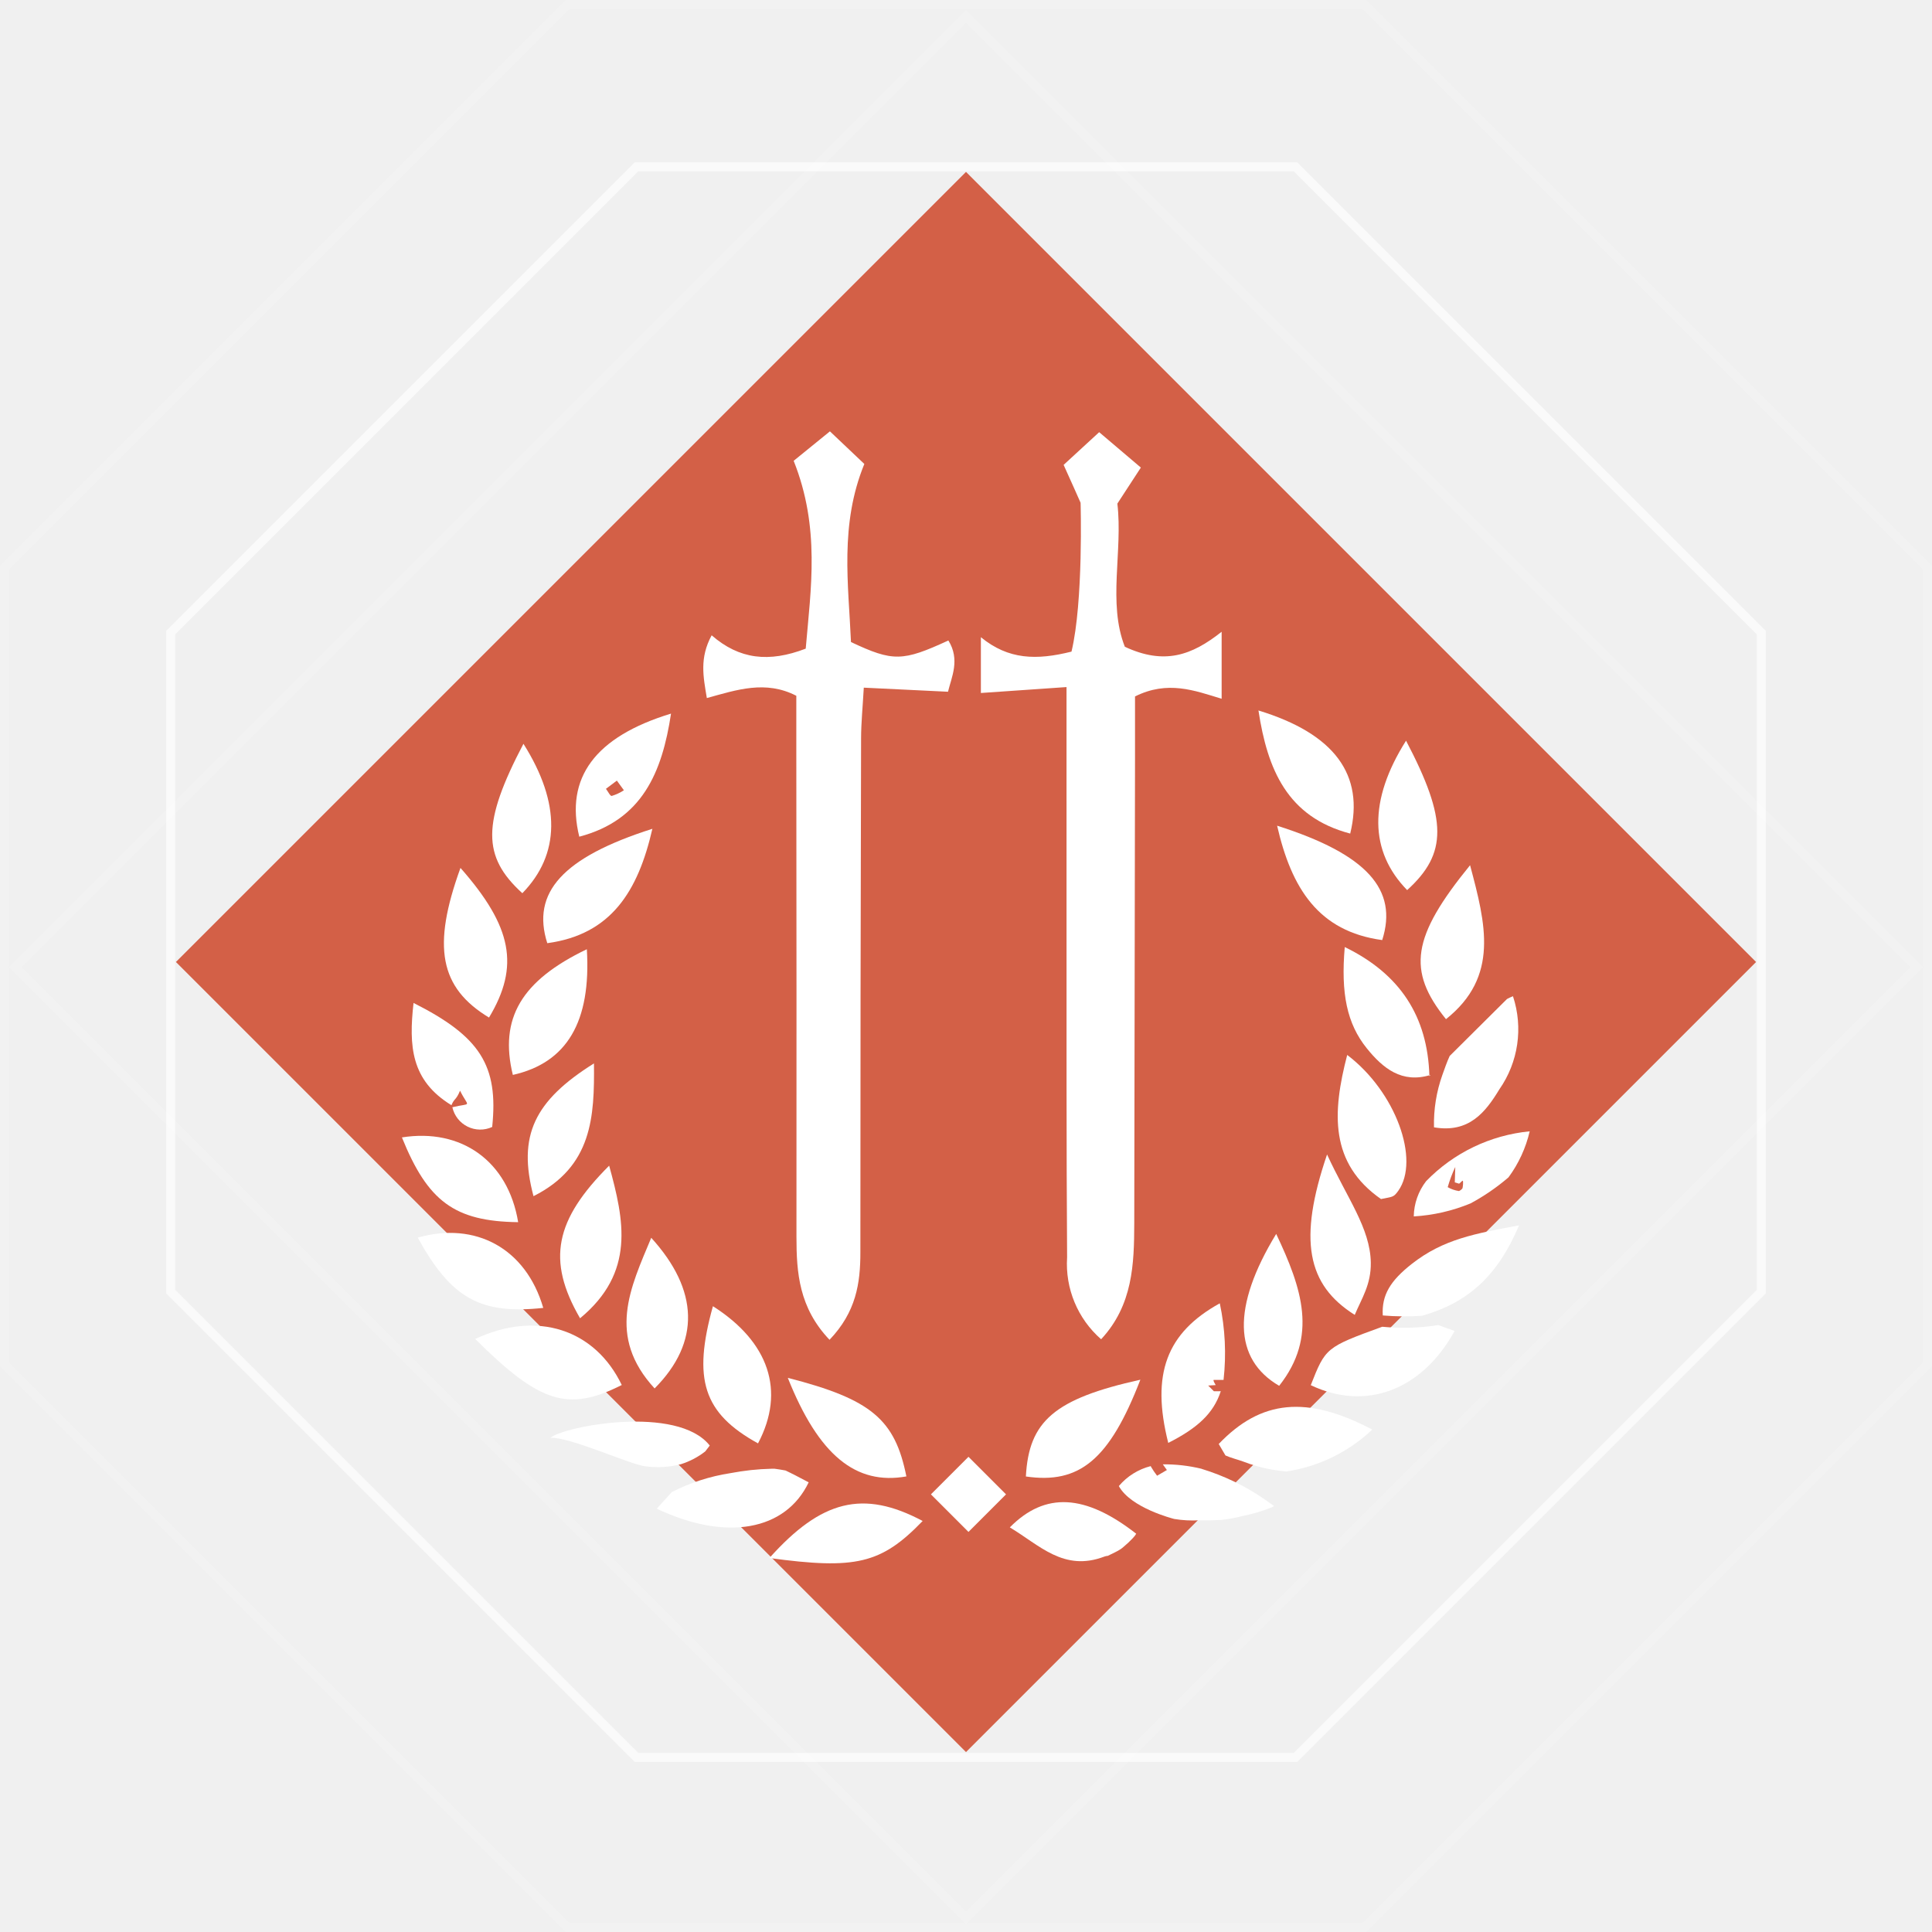
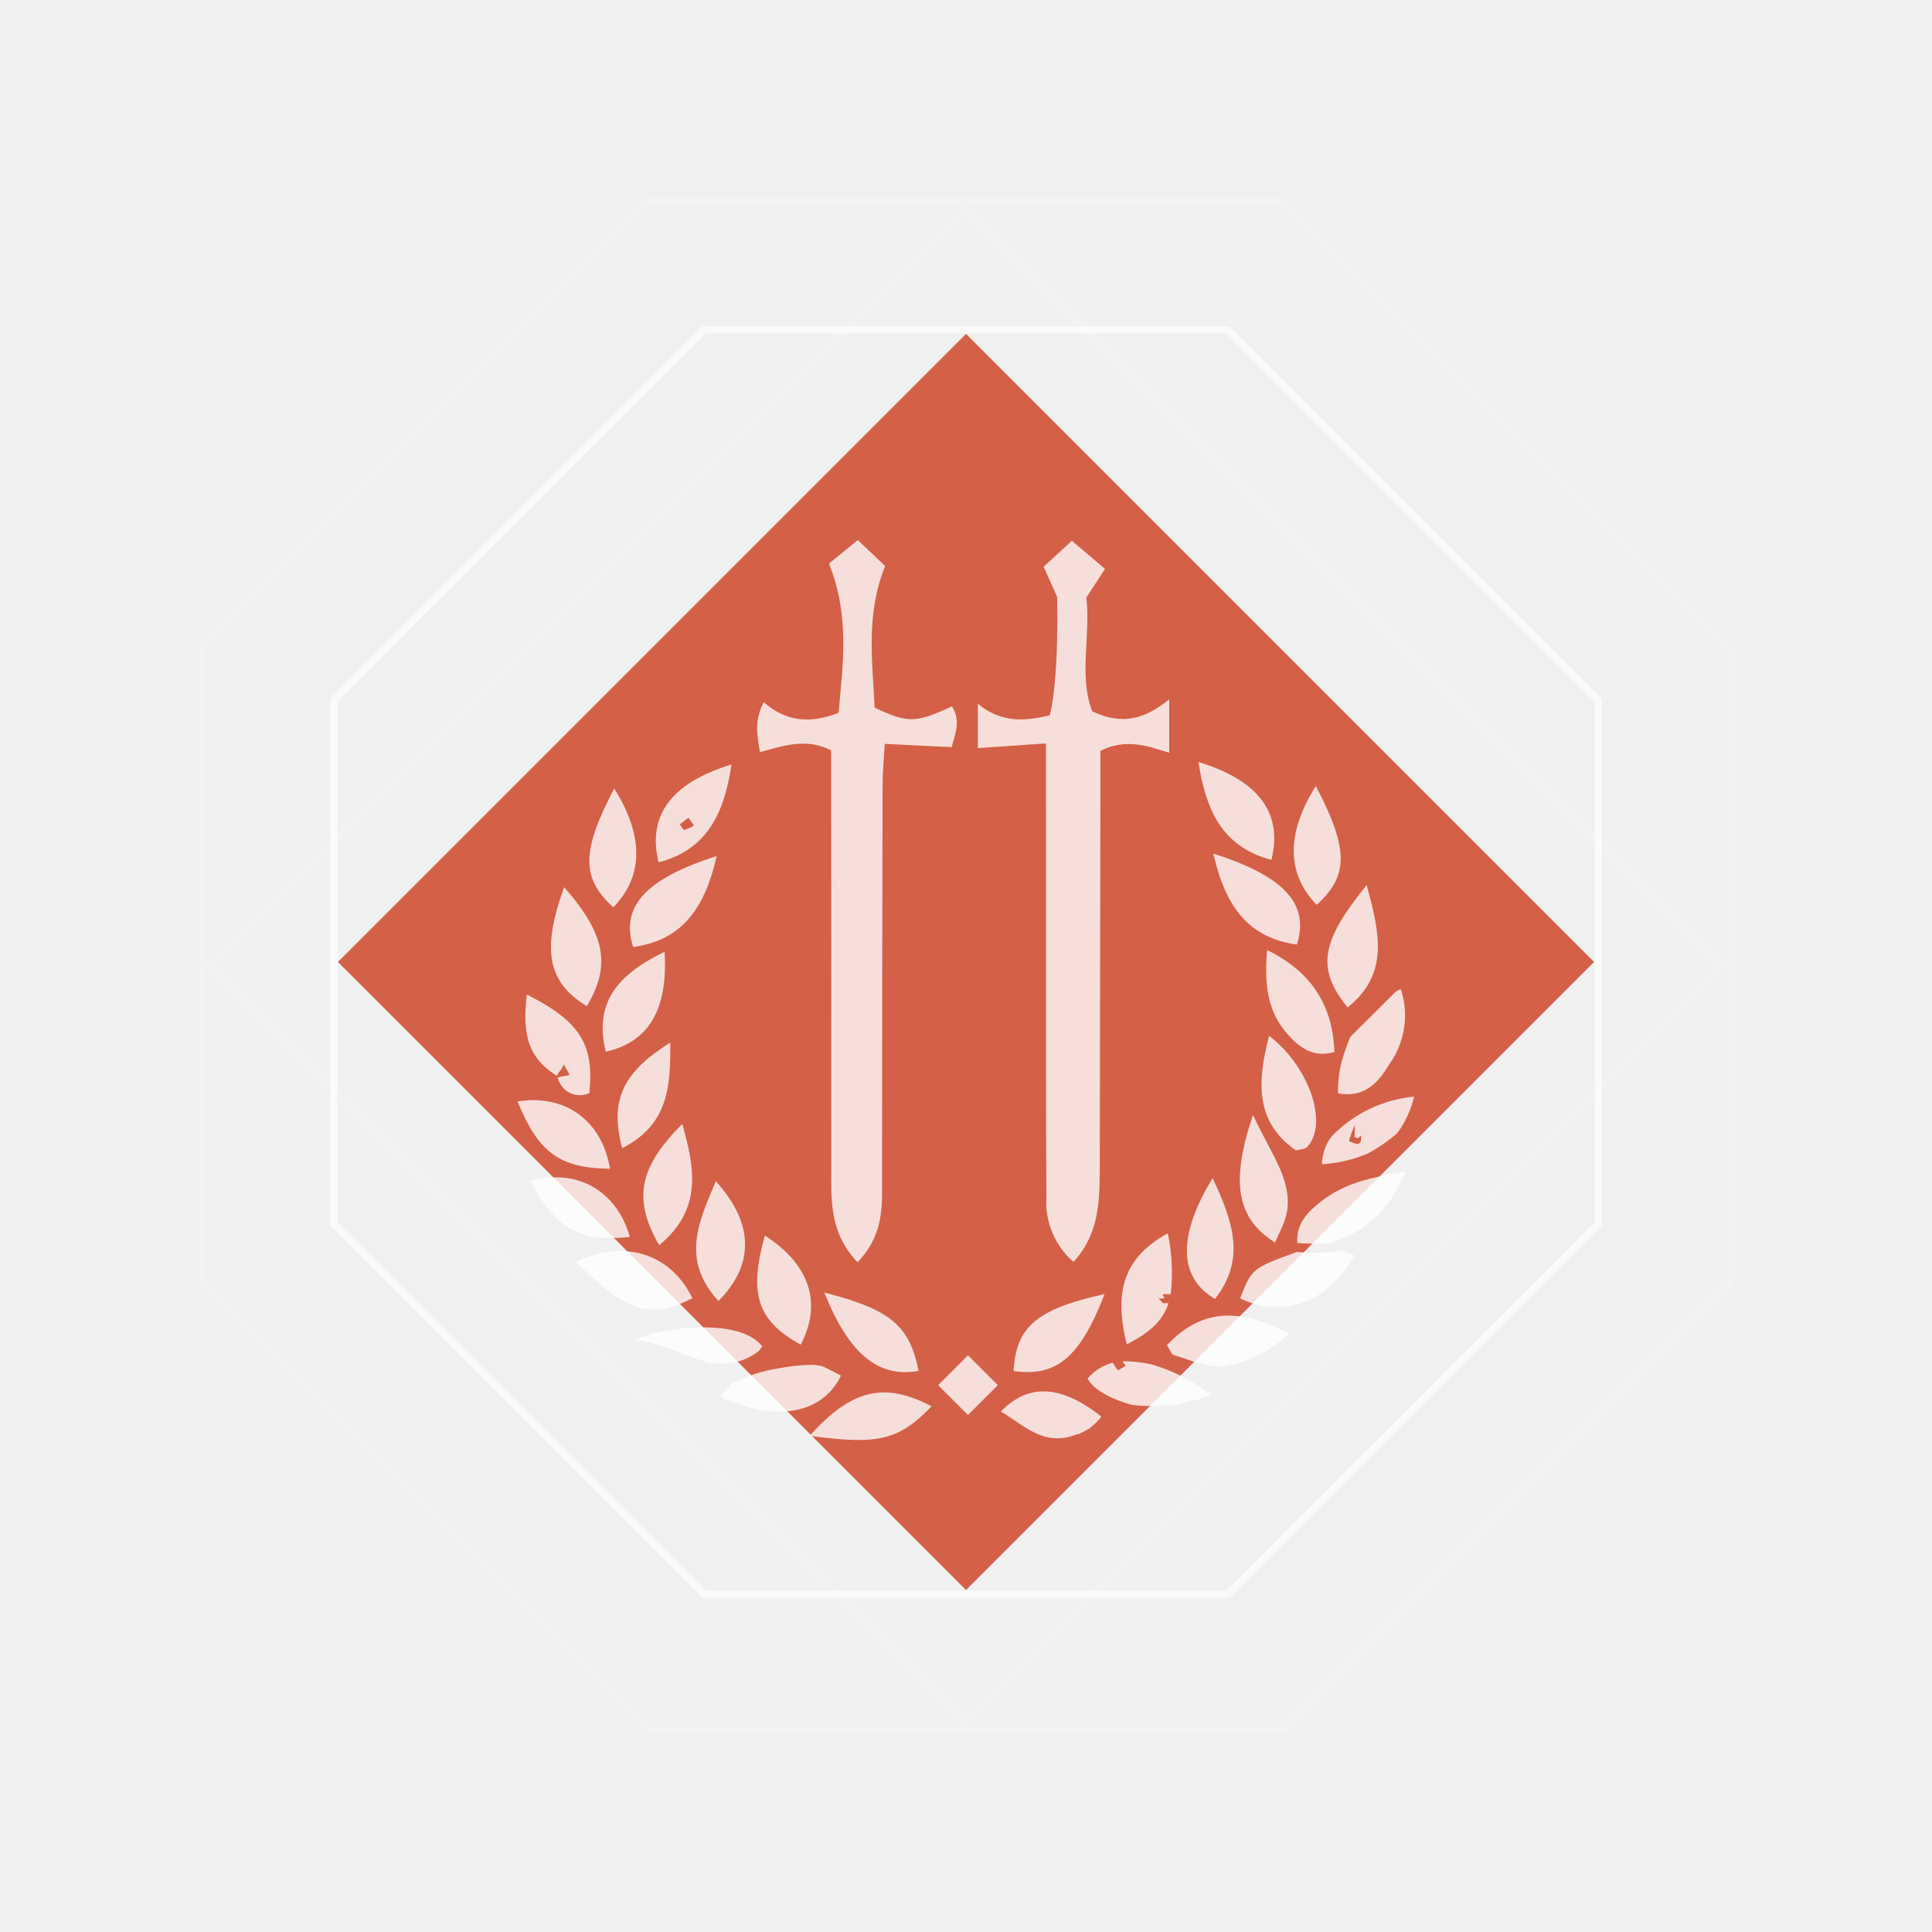
- <svg xmlns="http://www.w3.org/2000/svg" viewBox="0 0 162.493 162.493">
-   <rect class="square rorange" x="34.258" y="33.921" width="93.976" height="93.976" transform="translate(81.00817 -33.75193) rotate(45)" style="fill: #cc3c1d;opacity: 0.8" />
-   <polygon class="polygon inner" points="108.954 14.027 53.538 14.027 14.353 53.212 14.353 108.628 53.538 147.813 108.954 147.813 148.14 108.628 148.14 53.212 108.954 14.027" style="fill: none;stroke: #fff;stroke-miterlimit: 10;stroke-width: 0.75px;opacity: 0.4" />
-   <polygon class="polygon inner ani" points="108.954 14.027 53.538 14.027 14.353 53.212 14.353 108.628 53.538 147.813 108.954 147.813 148.14 108.628 148.14 53.212 108.954 14.027" style="fill: none;stroke: #fff;stroke-miterlimit: 10;stroke-width: 0.75px;opacity: 0.4" />
-   <rect class="square" x="24.705" y="24.795" width="113.082" height="113.082" transform="translate(81.30979 -33.627) rotate(45)" style="fill: none;stroke: #fff;stroke-miterlimit: 10;stroke-width: 0.75px;opacity: 0.15" />
-   <polygon class="polygon outer" points="114.744 0.375 47.748 0.375 0.375 47.748 0.375 114.744 47.748 162.118 114.744 162.118 162.118 114.744 162.118 47.748 114.744 0.375" style="fill: none;stroke: #fff;stroke-miterlimit: 10;stroke-width: 0.75px;opacity: 0.15" />
-   <g class="doubles">
-     <g>
-       <path d="M89.701,57.787l-7.203.498V53.593c2.323,1.904,4.682,1.946,7.622,1.212,1.011-4.216.764-12.519.764-12.519s-.994-2.247-1.427-3.187l2.99-2.75,3.506,2.977c-.738,1.132-1.29,1.977-1.976,3.031.471,3.996-.824,8.356.629,12.04,3.317,1.547,5.624.736,8.141-1.262v5.636c-2.302-.703-4.547-1.561-7.285-.196,0,1.607.002,3.369-0,5.132q-.027,19.585-.064,39.17c-.011,3.438-.111,6.882-2.787,9.763a8.419,8.419,0,0,1-2.861-6.889c-.065-9.601-.042-19.202-.048-28.803C89.698,70.823,89.701,64.698,89.701,57.787Z" style="fill: #fff" />
-       <path d="M69.769,112.685c-2.565-2.694-2.783-5.633-2.782-8.665q.012-20.484-.012-40.967c-.001-1.486-0-2.971-0-4.534-2.589-1.33-4.999-.503-7.525.192-.303-1.811-.628-3.365.404-5.278,2.326,2.025,4.815,2.311,7.912,1.122.434-5.072,1.23-10.168-1.014-15.798l3.05-2.478,2.894,2.744c-2.09,5.102-1.332,10.12-1.123,14.977,3.539,1.667,4.341,1.642,8.191-.132,1.005,1.615.265,3.076-.031,4.312l-7.083-.344c-.093,1.667-.225,2.966-.228,4.265q-.058,21.606-.059,43.211C72.367,107.941,72,110.349,69.769,112.685Z" style="fill: #fff" />
-       <path d="M119.611,110.663c3.853-1.105,6.337-3.327,8.151-7.602-3.675.69-6.36,1.147-9.029,3.247-1.782,1.402-2.536,2.602-2.433,4.33A21.631,21.631,0,0,0,119.611,110.663Z" style="fill: #fff" />
-       <path d="M116.256,111.588c-4.754,1.729-4.771,1.766-6.012,4.913,4.599,2.198,9.343.451,12.097-4.56l-1.373-.494A18.54,18.54,0,0,1,116.256,111.588Z" style="fill: #fff" />
-       <path d="M104.551,122.922a13.175,13.175,0,0,0,2.425.683c.399.065.801.115,1.203.156a13.37,13.37,0,0,0,7.235-3.525c-5.513-2.905-9.368-2.501-12.912,1.212l.567.965C103.548,122.627,104.102,122.757,104.551,122.922Z" style="fill: #fff" />
-       <path d="M106.257,126.029a19.19,19.19,0,0,0-5.175-2.483c-.011-.004-.02-.009-.03-.014a13.209,13.209,0,0,0-3.253-.372c.111.161.234.315.343.478l-.824.481a7.336,7.336,0,0,1-.506-.745.48.48,0,0,1-.028-.066,5.181,5.181,0,0,0-2.683,1.679c1.002,1.842,4.562,2.741,4.662,2.768a9.532,9.532,0,0,0,2.085.112c.619.007,1.237.004,1.854-.027a12.575,12.575,0,0,0,1.753-.321,14.059,14.059,0,0,0,2.494-.738c.072-.035.141-.075.209-.114C106.856,126.457,106.555,126.246,106.257,126.029Z" style="fill: #fff" />
-       <path d="M39.969,112.616c5.199-2.44,10.082-.801,12.325,3.872C47.788,118.758,45.425,118.047,39.969,112.616Z" style="fill: #fff" />
-       <path d="M126.747,84.023c-1.755,1.744-3.316,3.296-4.82,4.791-.25.537-.435,1.109-.61,1.581a12.257,12.257,0,0,0-.71,4.42c2.945.507,4.332-1.272,5.496-3.191a8.831,8.831,0,0,0,1.147-7.836A4.715,4.715,0,0,0,126.747,84.023Z" style="fill: #fff" />
-       <path d="M65.132,123.528c-.076.001-.151.001-.227.002a20.777,20.777,0,0,0-3.485.373,16.192,16.192,0,0,0-4.918,1.591L55.237,126.891c5.858,2.771,10.838,1.838,12.777-2.217-.796-.425-1.42-.75-1.955-.998Q65.597,123.589,65.132,123.528Z" style="fill: #fff" />
-       <path d="M93.171,130.856c.21-.106.423-.206.635-.311a4.177,4.177,0,0,0,.45-.254c.006-.004.022-.018.04-.033a.21.21,0,0,1,.065-.044q.084-.07.168-.141a8.27,8.27,0,0,0,.735-.693q.086-.094.167-.191l.033-.041c.035-.05.064-.102.098-.153-4.285-3.341-7.659-3.542-10.63-.532,2.505,1.495,4.538,3.757,7.96,2.452A.943.943,0,0,1,93.171,130.856Z" style="fill: #fff" />
-       <path d="M120.314,90.41c-2.408.739-4.002-.558-5.361-2.244-1.665-2.065-2.189-4.61-1.851-8.513,4.634,2.252,6.976,5.814,7.119,10.856Z" style="fill: #fff" />
-       <path d="M63.754,121.397c-4.617-2.543-5.499-5.402-3.793-11.537C64.655,112.845,66.092,116.978,63.754,121.397Z" style="fill: #fff" />
-       <path d="M117.602,100.156c-.407.573-.488.488-1.452.692-4.321-3.022-4.108-7.25-2.842-12.121C117.406,91.83,119.446,97.562,117.602,100.156Z" style="fill: #fff" />
-       <path d="M54.323,123.331a7.746,7.746,0,0,0,2.961-.188,6.489,6.489,0,0,0,2.031-1.069l.379-.495c-2.72-3.452-12.265-1.623-13.397-.651C47.951,120.841,53.131,123.238,54.323,123.331Z" style="fill: #fff" />
-       <path d="M54.869,69.707c-1.203,5.254-3.469,8.894-8.839,9.62C44.678,75.086,47.301,72.115,54.869,69.707Z" style="fill: #fff" />
-       <path d="M38.729,72.997c4.359,4.95,4.992,8.27,2.4,12.586C36.978,83.068,36.322,79.628,38.729,72.997Z" style="fill: #fff" />
-       <path d="M44.025,62.557c3.176,5.029,3.082,9.315-.093,12.567C40.545,72.046,40.528,69.226,44.025,62.557Z" style="fill: #fff" />
-       <path d="M95.911,116.042c-2.6,6.739-5.124,8.798-9.628,8.139C86.528,119.533,88.679,117.647,95.911,116.042Z" style="fill: #fff" />
-       <path d="M107.336,103.781c2.176,4.592,3.529,8.62.25,12.775C103.749,114.317,103.588,109.924,107.336,103.781Z" style="fill: #fff" />
-       <path d="M48.787,110.875c-2.837-4.893-2.106-8.284,2.447-12.836C52.499,102.644,53.448,107.017,48.787,110.875Z" style="fill: #fff" />
-       <path d="M55.056,116.776c-4.042-4.395-2.041-8.46-.283-12.669C58.771,108.5,58.931,112.879,55.056,116.776Z" style="fill: #fff" />
-       <path d="M77.601,127.923c-3.488,3.615-5.64,4.101-12.889,3.116C69.077,126.161,72.592,125.263,77.601,127.923Z" style="fill: #fff" />
-       <path d="M56.438,60.018c-.753,4.949-2.418,8.957-7.717,10.353C47.508,65.433,50.039,61.967,56.438,60.018Zm-3.964,6.449-.592-.813-.918.69c.163.212.361.621.484.6A4.072,4.072,0,0,0,52.474,66.467Z" style="fill: #fff" />
-       <path d="M102.094,117.011l-.477-.477.633-.041s-.278-.436-.156-.436h.814a20.119,20.119,0,0,0-.316-6.44c-4.468,2.469-5.801,5.932-4.335,11.74,2.423-1.226,3.806-2.461,4.417-4.347Z" style="fill: #fff" />
-       <path d="M111.614,97.098c1.684,3.671,3.631,6.191,3.679,9.095.03,1.849-.775,3.023-1.351,4.397C109.931,108.071,109.166,104.284,111.614,97.098Z" style="fill: #fff" />
-       <path d="M123.642,72.77c1.316,4.936,2.471,9.369-2.026,12.948C118.32,81.631,118.733,78.797,123.642,72.77Z" style="fill: #fff" />
-       <path d="M43.58,102.792c-5.369-.065-7.609-1.767-9.776-7.128C38.791,94.869,42.732,97.646,43.58,102.792Z" style="fill: #fff" />
-       <path d="M119.945,99.344a4.987,4.987,0,0,0-1.039,2.964,14.726,14.726,0,0,0,4.776-1.095,17.932,17.932,0,0,0,3.193-2.192,10.515,10.515,0,0,0,1.781-3.87A14.011,14.011,0,0,0,119.945,99.344Zm2.412.101c.019.003.335.101.354.107.038.016.273-.264.311-.248.072.042.009.598-.026.653a.84.84,0,0,1-.285.219,2.691,2.691,0,0,1-.95-.329,11.426,11.426,0,0,1,.636-1.699" style="fill: #fff" />
-       <path d="M49.357,79.836c.37,6.091-1.666,9.549-6.224,10.571C41.973,85.662,43.849,82.477,49.357,79.836Z" style="fill: #fff" />
-       <path d="M66.259,115.886c7.039,1.803,9.014,3.506,9.973,8.29C71.993,124.93,68.863,122.416,66.259,115.886Z" style="fill: #fff" />
-       <path d="M37.969,92.954c-3.409-2.083-3.594-4.973-3.188-8.6,5.605,2.823,7.155,5.264,6.615,10.431a2.402,2.402,0,0,1-3.35-1.66c1.678-.403,1.382.091.646-1.391C38.356,92.553,38.212,92.359,37.969,92.954Z" style="fill: #fff" />
-       <path d="M107.413,69.446c1.203,5.254,3.469,8.894,8.839,9.62C117.604,74.825,114.981,71.853,107.413,69.446Z" style="fill: #fff" />
-       <path d="M118.257,62.296c-3.176,5.029-3.082,9.315.093,12.567C121.737,71.785,121.754,68.965,118.257,62.296Z" style="fill: #fff" />
-       <path d="M113.561,70.109c-5.3-1.396-6.964-5.404-7.717-10.353C112.244,61.706,114.775,65.172,113.561,70.109Z" style="fill: #fff" />
-       <rect x="79.222" y="123.452" width="4.466" height="4.466" transform="translate(-65.01511 94.40977) rotate(-45)" style="fill: #fff" />
-       <path d="M45.691,110.003c-5.339.576-7.766-.847-10.556-5.911C39.992,102.708,44.236,104.995,45.691,110.003Z" style="fill: #fff" />
-       <path d="M44.871,100.605c-1.352-5.086.065-8.017,5.085-11.166C50.001,93.916,49.825,98.113,44.871,100.605Z" style="fill: #fff" />
-     </g>
+ <svg xmlns="http://www.w3.org/2000/svg" viewBox="0 0 204.404 204.404">
+   <rect class="orange" x="55.214" y="54.787" width="93.976" height="93.976" transform="translate(101.9006 -42.45859) rotate(45)" style="fill: #cc3c1d;opacity: 0.8" />
+   <polygon class="polygon inner" points="129.91 34.893 74.494 34.893 35.309 74.078 35.309 129.494 74.494 168.679 129.91 168.679 169.096 129.494 169.096 74.078 129.91 34.893" style="fill: none;stroke: #fff;stroke-miterlimit: 10;stroke-width: 0.75px;opacity: 0.4" />
+   <polygon class="polygon inner ani" points="129.91 34.893 74.494 34.893 35.309 74.078 35.309 129.494 74.494 168.679 129.91 168.679 169.096 129.494 169.096 74.078 129.91 34.893" style="fill: none;stroke: #fff;stroke-miterlimit: 10;stroke-width: 0.75px;opacity: 0.4" />
+   <rect class="square" x="45.661" y="45.661" width="113.082" height="113.082" transform="translate(102.2022 -42.33365) rotate(45)" style="fill: none;stroke: #fff;stroke-miterlimit: 10;stroke-width: 0.75px;opacity: 0.15" />
+   <polygon class="polygon outer" points="135.7 21.241 68.704 21.241 21.331 68.614 21.331 135.61 68.704 182.984 135.7 182.984 183.074 135.61 183.074 68.614 135.7 21.241" style="fill: none;stroke: #fff;stroke-miterlimit: 10;stroke-width: 0.75px;opacity: 0.15" />
+   <g style="opacity: 0.8">
+     <path d="M110.657,78.653l-7.203.498V74.459c2.323,1.904,4.682,1.946,7.622,1.212,1.011-4.216.764-12.519.764-12.519s-.994-2.247-1.427-3.187l2.99-2.75,3.506,2.977c-.738,1.132-1.29,1.977-1.976,3.031.471,3.996-.824,8.356.629,12.04,3.317,1.547,5.624.736,8.141-1.262V79.637c-2.302-.703-4.547-1.561-7.285-.196,0,1.607.002,3.369-0,5.132q-.027,19.585-.064,39.17c-.011,3.438-.111,6.882-2.787,9.763a8.419,8.419,0,0,1-2.861-6.889c-.065-9.601-.042-19.202-.048-28.803C110.654,91.689,110.657,85.564,110.657,78.653Z" style="fill: #fff" />
+     <path d="M90.725,133.551c-2.565-2.694-2.783-5.633-2.782-8.665q.012-20.484-.012-40.967c-.001-1.486-0-2.971-0-4.534-2.589-1.33-4.999-.503-7.525.192-.303-1.811-.628-3.365.404-5.278,2.326,2.025,4.815,2.311,7.912,1.122.434-5.072,1.23-10.168-1.014-15.798l3.05-2.478,2.894,2.744c-2.09,5.102-1.332,10.12-1.123,14.977,3.539,1.667,4.341,1.642,8.191-.132,1.005,1.615.265,3.076-.031,4.312l-7.083-.344c-.093,1.667-.225,2.966-.228,4.265q-.058,21.606-.059,43.211C93.323,128.807,92.957,131.215,90.725,133.551Z" style="fill: #fff" />
+     <path d="M140.567,131.529c3.853-1.105,6.337-3.327,8.151-7.602-3.675.69-6.36,1.147-9.029,3.247-1.782,1.402-2.536,2.602-2.433,4.33A21.63,21.63,0,0,0,140.567,131.529Z" style="fill: #fff" />
+     <path d="M137.212,132.455c-4.754,1.729-4.771,1.766-6.012,4.913,4.599,2.198,9.343.451,12.097-4.56l-1.373-.494A18.539,18.539,0,0,1,137.212,132.455Z" style="fill: #fff" />
+     <path d="M125.507,143.788a13.174,13.174,0,0,0,2.425.683c.399.065.801.115,1.203.156a13.37,13.37,0,0,0,7.235-3.525c-5.513-2.905-9.368-2.501-12.912,1.212l.567.965C124.504,143.493,125.058,143.623,125.507,143.788Z" style="fill: #fff" />
+     <path d="M127.213,146.895a19.189,19.189,0,0,0-5.175-2.483c-.011-.004-.02-.009-.03-.014a13.209,13.209,0,0,0-3.253-.372c.111.161.234.315.343.478l-.824.481a7.337,7.337,0,0,1-.506-.745.479.479,0,0,1-.028-.066,5.181,5.181,0,0,0-2.683,1.679c1.002,1.842,4.562,2.741,4.662,2.768a9.533,9.533,0,0,0,2.085.112c.619.007,1.237.004,1.854-.027a12.574,12.574,0,0,0,1.753-.321,14.06,14.06,0,0,0,2.494-.738c.072-.035.141-.075.209-.114C127.812,147.323,127.511,147.112,127.213,146.895Z" style="fill: #fff" />
+     <path d="M60.925,133.482c5.199-2.44,10.082-.801,12.325,3.872C68.744,139.624,66.381,138.913,60.925,133.482Z" style="fill: #fff" />
+     <path d="M147.703,104.889c-1.755,1.745-3.316,3.296-4.82,4.791-.25.537-.435,1.109-.61,1.581a12.257,12.257,0,0,0-.71,4.42c2.945.507,4.332-1.272,5.496-3.191a8.831,8.831,0,0,0,1.147-7.836A4.719,4.719,0,0,0,147.703,104.889Z" style="fill: #fff" />
+     <path d="M86.088,144.394c-.076.001-.151.001-.227.002a20.777,20.777,0,0,0-3.485.373,16.192,16.192,0,0,0-4.918,1.591L76.193,147.757c5.858,2.771,10.838,1.838,12.777-2.217-.796-.425-1.42-.75-1.955-.998Q86.554,144.455,86.088,144.394Z" style="fill: #fff" />
+     <path d="M114.127,151.723c.21-.106.423-.206.635-.311a4.177,4.177,0,0,0,.45-.254c.006-.004.022-.018.04-.033a.21.21,0,0,1,.065-.044q.084-.07.168-.141a8.271,8.271,0,0,0,.735-.693q.086-.094.167-.191l.033-.041c.035-.05.064-.102.098-.153-4.285-3.341-7.659-3.542-10.63-.532,2.505,1.495,4.538,3.757,7.96,2.452A.943.943,0,0,1,114.127,151.723Z" style="fill: #fff" />
+     <path d="M141.27,111.276c-2.408.739-4.002-.558-5.361-2.244-1.665-2.065-2.189-4.61-1.851-8.513,4.634,2.252,6.976,5.814,7.119,10.856Z" style="fill: #fff" />
+     <path d="M84.71,142.263c-4.617-2.543-5.499-5.402-3.793-11.537C85.611,133.711,87.048,137.844,84.71,142.263Z" style="fill: #fff" />
+     <path d="M138.558,121.022c-.407.573-.488.488-1.452.692-4.321-3.022-4.108-7.25-2.842-12.121C138.362,112.696,140.402,118.428,138.558,121.022Z" style="fill: #fff" />
+     <path d="M75.279,144.197a7.746,7.746,0,0,0,2.961-.188,6.489,6.489,0,0,0,2.031-1.069l.379-.495c-2.72-3.452-12.265-1.623-13.397-.651C68.907,141.707,74.087,144.104,75.279,144.197Z" style="fill: #fff" />
+     <path d="M75.825,90.573c-1.203,5.254-3.469,8.894-8.839,9.62C65.635,95.952,68.257,92.981,75.825,90.573Z" style="fill: #fff" />
+     <path d="M59.685,93.863c4.359,4.95,4.992,8.27,2.4,12.586C57.934,103.934,57.278,100.494,59.685,93.863Z" style="fill: #fff" />
+     <path d="M64.981,83.423c3.176,5.029,3.082,9.315-.093,12.567C61.501,92.912,61.484,90.092,64.981,83.423Z" style="fill: #fff" />
+     <path d="M116.867,136.908c-2.6,6.739-5.124,8.798-9.628,8.139C107.484,140.399,109.635,138.513,116.867,136.908Z" style="fill: #fff" />
+     <path d="M128.292,124.647c2.176,4.592,3.529,8.62.25,12.775C124.705,135.183,124.544,130.79,128.292,124.647Z" style="fill: #fff" />
+     <path d="M69.743,131.741c-2.837-4.893-2.106-8.284,2.447-12.836C73.455,123.51,74.404,127.883,69.743,131.741Z" style="fill: #fff" />
+     <path d="M76.012,137.642c-4.042-4.395-2.041-8.46-.283-12.669C79.727,129.366,79.887,133.745,76.012,137.642Z" style="fill: #fff" />
+     <path d="M98.558,148.789c-3.488,3.615-5.64,4.101-12.889,3.116C90.033,147.027,93.548,146.129,98.558,148.789Z" style="fill: #fff" />
+     <path d="M77.394,80.884c-.753,4.949-2.418,8.957-7.717,10.353C68.464,86.299,70.995,82.833,77.394,80.884Zm-3.964,6.449-.592-.813-.918.69c.163.212.361.621.484.6A4.072,4.072,0,0,0,73.43,87.333Z" style="fill: #fff" />
+     <path d="M123.05,137.877l-.477-.477.633-.041s-.278-.436-.156-.436h.814a20.119,20.119,0,0,0-.316-6.44c-4.468,2.469-5.801,5.932-4.335,11.74,2.423-1.226,3.806-2.461,4.417-4.347Z" style="fill: #fff" />
+     <path d="M132.57,117.964c1.684,3.671,3.631,6.191,3.679,9.095.03,1.849-.775,3.023-1.351,4.397C130.888,128.937,130.122,125.15,132.57,117.964Z" style="fill: #fff" />
+     <path d="M144.598,93.636c1.316,4.936,2.471,9.369-2.026,12.948C139.276,102.497,139.689,99.663,144.598,93.636Z" style="fill: #fff" />
+     <path d="M64.536,123.658c-5.369-.065-7.609-1.767-9.776-7.128C59.747,115.735,63.688,118.512,64.536,123.658Z" style="fill: #fff" />
+     <path d="M140.901,120.21a4.987,4.987,0,0,0-1.039,2.964,14.726,14.726,0,0,0,4.776-1.095,17.932,17.932,0,0,0,3.193-2.192,10.515,10.515,0,0,0,1.781-3.87A14.011,14.011,0,0,0,140.901,120.21Zm2.412.101c.019.003.335.101.354.107.038.016.273-.264.311-.248.072.042.009.598-.026.653a.84.84,0,0,1-.285.219,2.691,2.691,0,0,1-.95-.329,11.425,11.425,0,0,1,.636-1.699" style="fill: #fff" />
+     <path d="M70.313,100.702c.37,6.091-1.666,9.549-6.224,10.571C62.929,106.528,64.805,103.343,70.313,100.702Z" style="fill: #fff" />
+     <path d="M87.215,136.752c7.039,1.803,9.014,3.506,9.973,8.29C92.949,145.796,89.819,143.282,87.215,136.752Z" style="fill: #fff" />
+     <path d="M58.925,113.82c-3.409-2.083-3.594-4.973-3.188-8.6,5.605,2.823,7.155,5.264,6.615,10.431a2.402,2.402,0,0,1-3.35-1.66c1.678-.403,1.382.091.646-1.391C59.313,113.419,59.168,113.225,58.925,113.82Z" style="fill: #fff" />
+     <path d="M128.369,90.312c1.203,5.254,3.469,8.894,8.839,9.62C138.56,95.691,135.937,92.719,128.369,90.312Z" style="fill: #fff" />
+     <path d="M139.213,83.162c-3.176,5.029-3.082,9.315.093,12.567C142.693,92.651,142.71,89.831,139.213,83.162Z" style="fill: #fff" />
+     <path d="M134.517,90.975c-5.3-1.396-6.964-5.404-7.717-10.353C133.2,82.572,135.731,86.038,134.517,90.975Z" style="fill: #fff" />
+     <rect x="100.178" y="144.318" width="4.466" height="4.466" transform="translate(-73.63174 115.3395) rotate(-45)" style="fill: #fff" />
+     <path d="M66.647,130.869c-5.339.576-7.766-.847-10.556-5.911C60.948,123.574,65.192,125.861,66.647,130.869Z" style="fill: #fff" />
+     <path d="M65.827,121.471c-1.352-5.086.065-8.017,5.085-11.166C70.957,114.782,70.781,118.979,65.827,121.471Z" style="fill: #fff" />
  </g>
</svg>
